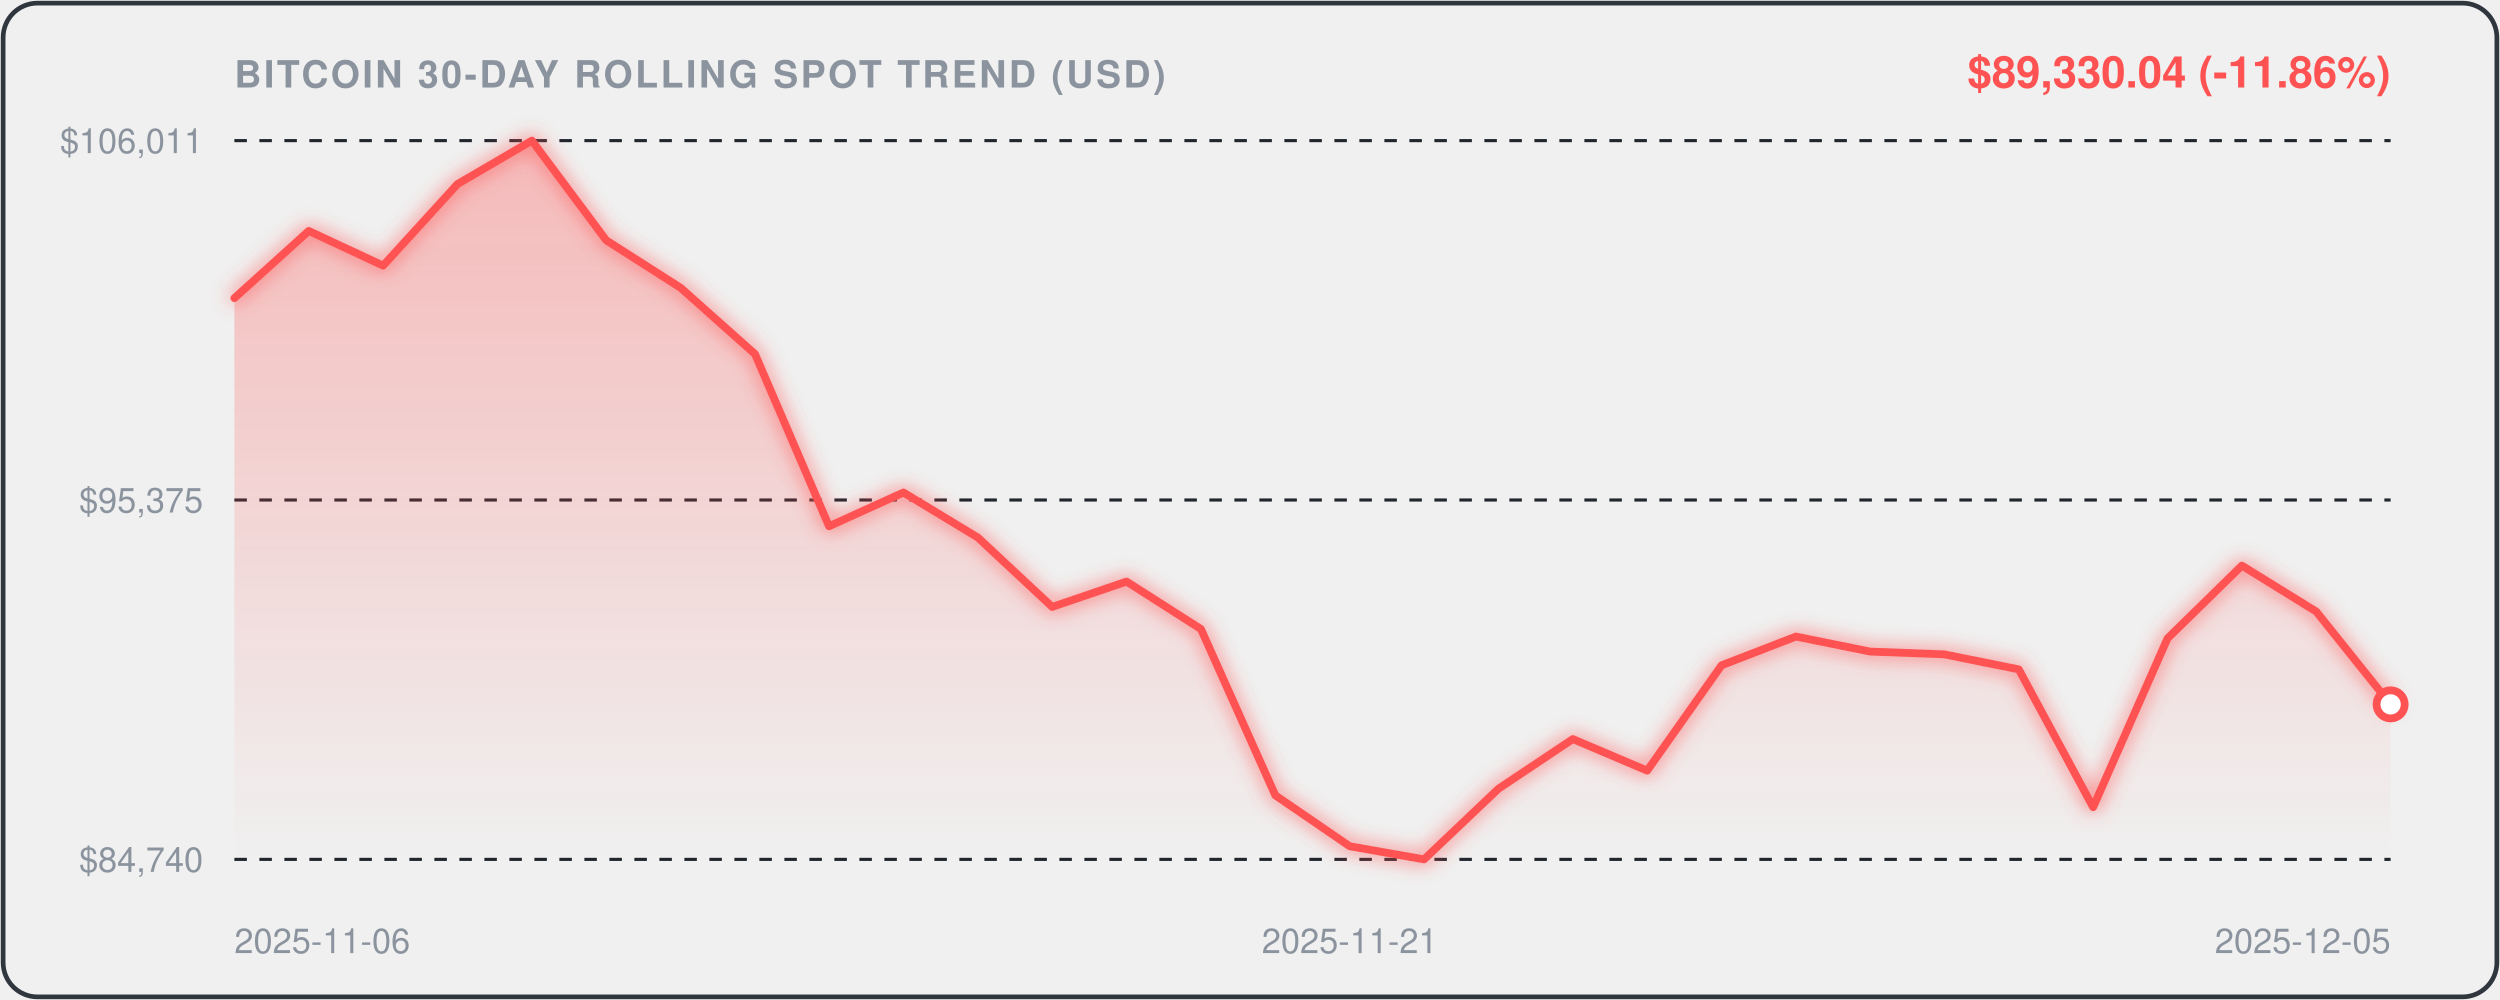
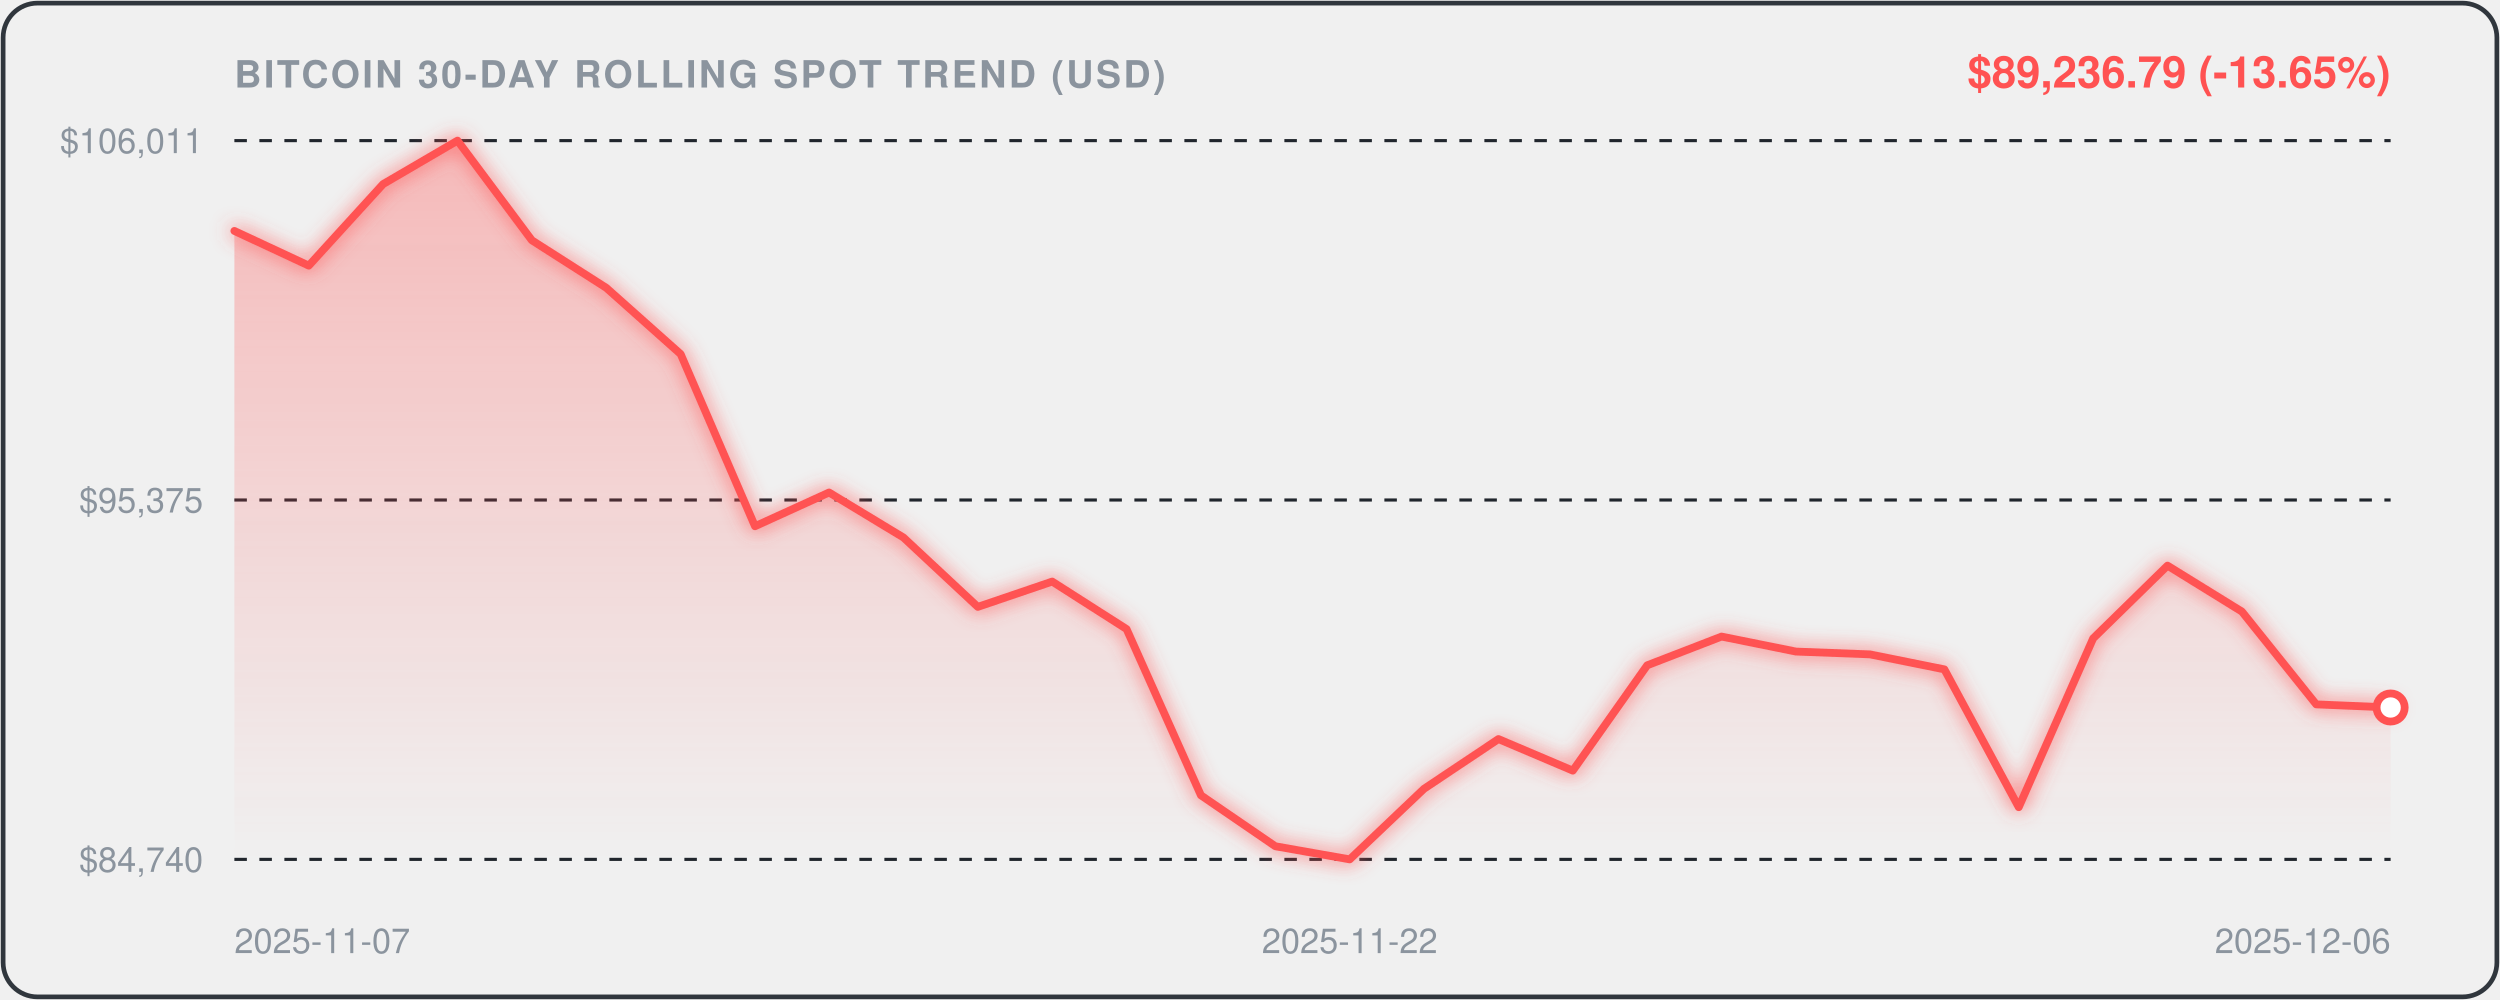
<svg xmlns="http://www.w3.org/2000/svg" viewBox="0 0 800 320" width="100%" height="100%" style="background:#0d1117;border-radius:12px;font-family:-apple-system,BlinkMacSystemFont,'Segoe UI',Helvetica,Arial,sans-serif;">
  <defs>
    <linearGradient id="areaGrad" x1="0" y1="0" x2="0" y2="1">
      <stop offset="0%" stop-color="rgba(255, 82, 82, 0.35)" />
      <stop offset="100%" stop-color="rgba(255, 82, 82, 0.0)" />
    </linearGradient>
    <filter id="glow" x="-20%" y="-20%" width="140%" height="140%">
      <feGaussianBlur stdDeviation="3" result="blur" />
      <feComposite in="SourceGraphic" in2="blur" operator="over" />
    </filter>
  </defs>
  <rect x="1" y="1" width="798" height="318" rx="11" fill="none" stroke="#30363d" stroke-width="1.5" />
  <text x="75" y="28" fill="#8b949e" font-size="12" font-weight="600" letter-spacing="0.8">BITCOIN 30-DAY ROLLING SPOT TREND (USD)</text>
-   <text x="765" y="28" text-anchor="end" fill="#FF5252" font-size="14" font-weight="700">$89,330.04 (-11.86%)</text>
+   <text x="765" y="28" text-anchor="end" fill="#FF5252" font-size="14" font-weight="700">$89,236.79 (-13.65%)</text>
  <line x1="75" y1="45" x2="765" y2="45" stroke="#21262d" stroke-width="1" stroke-dasharray="4,4" />
  <text x="65" y="49" text-anchor="end" fill="#8b949e" font-size="11">$106,011</text>
  <line x1="75" y1="160.0" x2="765" y2="160.0" stroke="#21262d" stroke-width="1" stroke-dasharray="4,4" />
  <text x="65" y="164.0" text-anchor="end" fill="#8b949e" font-size="11">$95,375</text>
  <line x1="75" y1="275" x2="765" y2="275" stroke="#21262d" stroke-width="1" stroke-dasharray="4,4" />
  <text x="65" y="279" text-anchor="end" fill="#8b949e" font-size="11">$84,740</text>
-   <path d="M 75.0,95.4 L 98.8,73.9 L 122.6,85.0 L 146.4,58.9 L 170.2,45.0 L 194.0,76.9 L 217.8,92.1 L 241.6,113.3 L 265.3,168.4 L 289.1,157.6 L 312.9,172.0 L 336.7,194.2 L 360.5,186.1 L 384.3,201.3 L 408.1,254.5 L 431.9,270.8 L 455.7,275.0 L 479.5,252.4 L 503.3,236.5 L 527.1,246.6 L 550.9,212.9 L 574.7,203.7 L 598.4,208.5 L 622.2,209.4 L 646.0,214.2 L 669.8,258.3 L 693.6,204.3 L 717.4,181.0 L 741.2,195.7 L 765.0,225.4 L 765.0,275.0 L 75.0,275.0 Z" fill="url(#areaGrad)" />
-   <path d="M 75.0,95.4 L 98.8,73.9 L 122.6,85.0 L 146.4,58.9 L 170.2,45.0 L 194.0,76.9 L 217.8,92.1 L 241.6,113.3 L 265.3,168.4 L 289.1,157.6 L 312.9,172.0 L 336.7,194.2 L 360.5,186.1 L 384.3,201.3 L 408.1,254.5 L 431.9,270.8 L 455.7,275.0 L 479.5,252.4 L 503.3,236.5 L 527.1,246.6 L 550.9,212.9 L 574.7,203.7 L 598.4,208.5 L 622.2,209.4 L 646.0,214.2 L 669.8,258.3 L 693.6,204.3 L 717.4,181.0 L 741.2,195.7 L 765.0,225.4" fill="none" stroke="#FF5252" stroke-width="2.5" stroke-linecap="round" stroke-linejoin="round" filter="url(#glow)" />
-   <circle cx="765.0" cy="225.4" r="4.5" fill="#ffffff" stroke="#FF5252" stroke-width="2.5" />
-   <text x="75.0" y="305" fill="#8b949e" font-size="11" text-anchor="start">2025-11-06</text>
-   <text x="431.9" y="305" fill="#8b949e" font-size="11" text-anchor="middle">2025-11-21</text>
-   <text x="765.0" y="305" fill="#8b949e" font-size="11" text-anchor="end">2025-12-05</text>
+   <path d="M 75.0,73.9 L 98.8,85.0 L 122.6,58.9 L 146.4,45.0 L 170.2,76.9 L 194.0,92.1 L 217.8,113.3 L 241.6,168.4 L 265.3,157.6 L 289.1,172.0 L 312.9,194.2 L 336.7,186.1 L 360.5,201.3 L 384.3,254.5 L 408.1,270.8 L 431.9,275.0 L 455.7,252.4 L 479.5,236.5 L 503.3,246.6 L 527.1,212.9 L 550.9,203.7 L 574.7,208.5 L 598.4,209.4 L 622.2,214.2 L 646.0,258.3 L 669.8,204.3 L 693.6,181.0 L 717.4,195.7 L 741.2,225.4 L 765.0,226.4 L 765.0,275.0 L 75.0,275.0 Z" fill="url(#areaGrad)" />
+   <path d="M 75.0,73.9 L 98.8,85.0 L 122.6,58.9 L 146.4,45.0 L 170.2,76.9 L 194.0,92.1 L 217.8,113.3 L 241.6,168.4 L 265.3,157.6 L 289.1,172.0 L 312.9,194.2 L 336.7,186.1 L 360.5,201.3 L 384.3,254.5 L 408.1,270.8 L 431.9,275.0 L 455.7,252.4 L 479.5,236.5 L 503.3,246.6 L 527.1,212.9 L 550.9,203.7 L 574.7,208.5 L 598.4,209.4 L 622.2,214.2 L 646.0,258.3 L 669.8,204.3 L 693.6,181.0 L 717.4,195.7 L 741.2,225.4 L 765.0,226.4" fill="none" stroke="#FF5252" stroke-width="2.5" stroke-linecap="round" stroke-linejoin="round" filter="url(#glow)" />
+   <circle cx="765.0" cy="226.4" r="4.5" fill="#ffffff" stroke="#FF5252" stroke-width="2.5" />
+   <text x="75.0" y="305" fill="#8b949e" font-size="11" text-anchor="start">2025-11-07</text>
+   <text x="431.9" y="305" fill="#8b949e" font-size="11" text-anchor="middle">2025-11-22</text>
+   <text x="765.0" y="305" fill="#8b949e" font-size="11" text-anchor="end">2025-12-06</text>
</svg>
